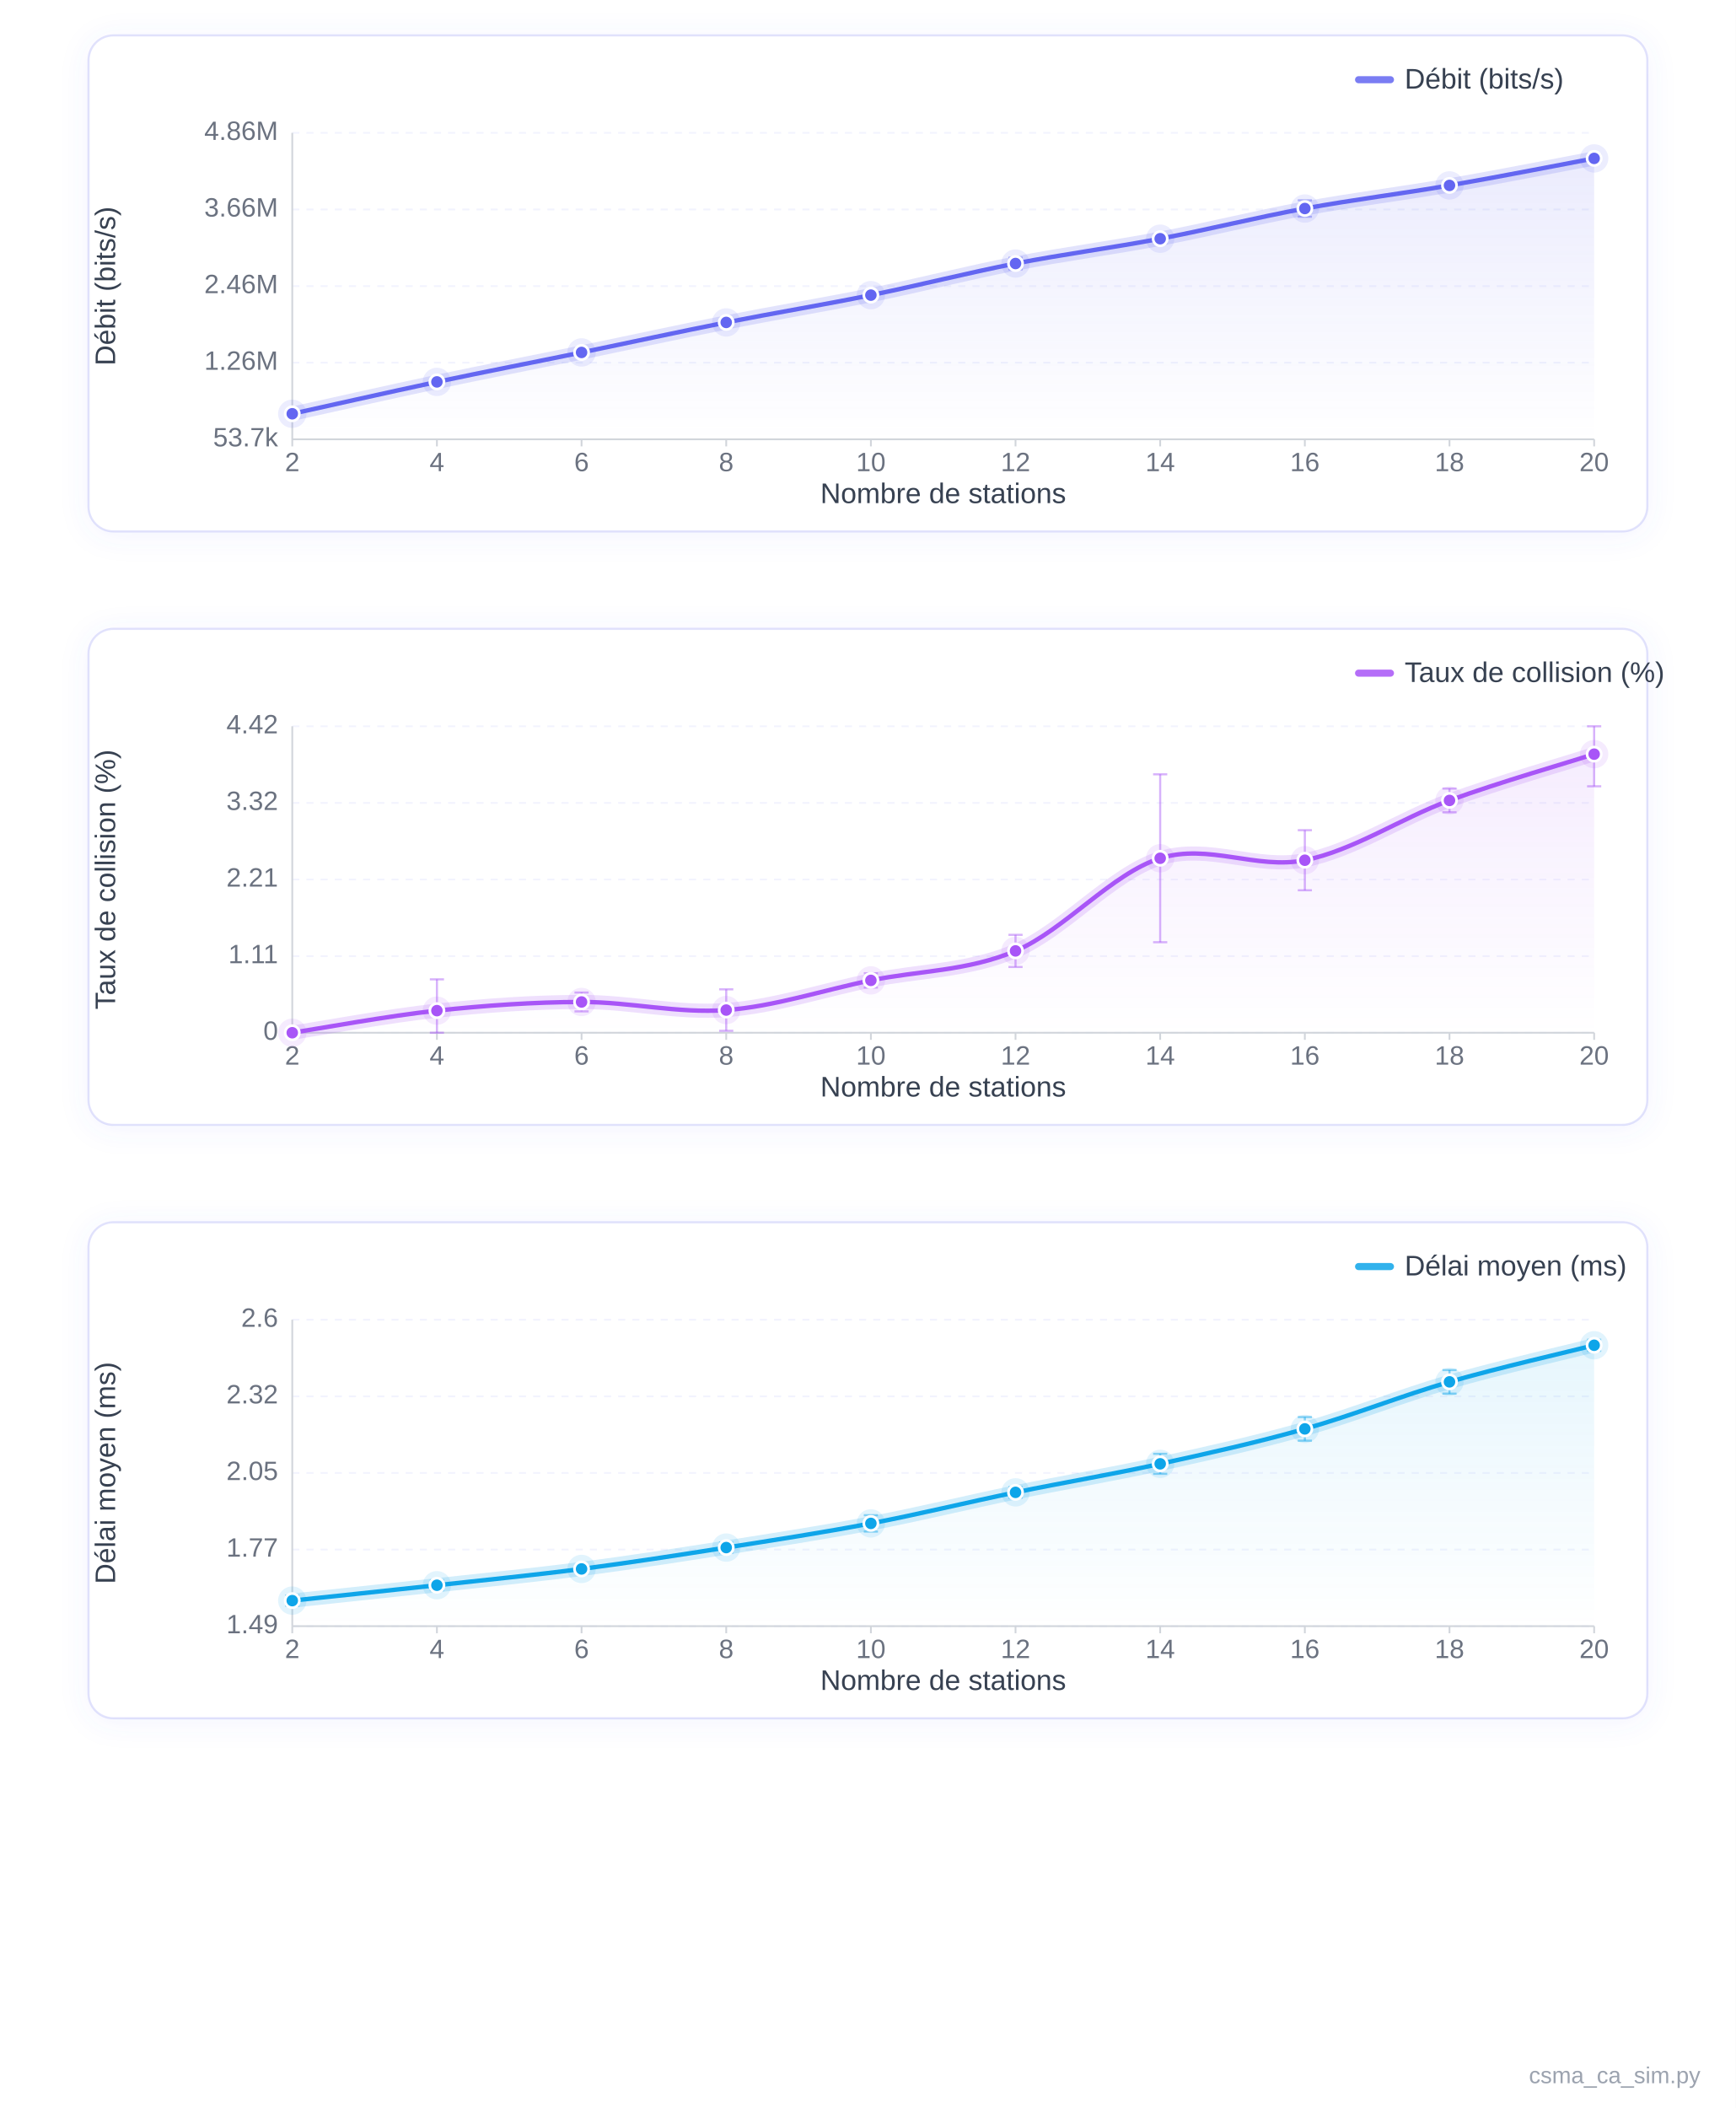
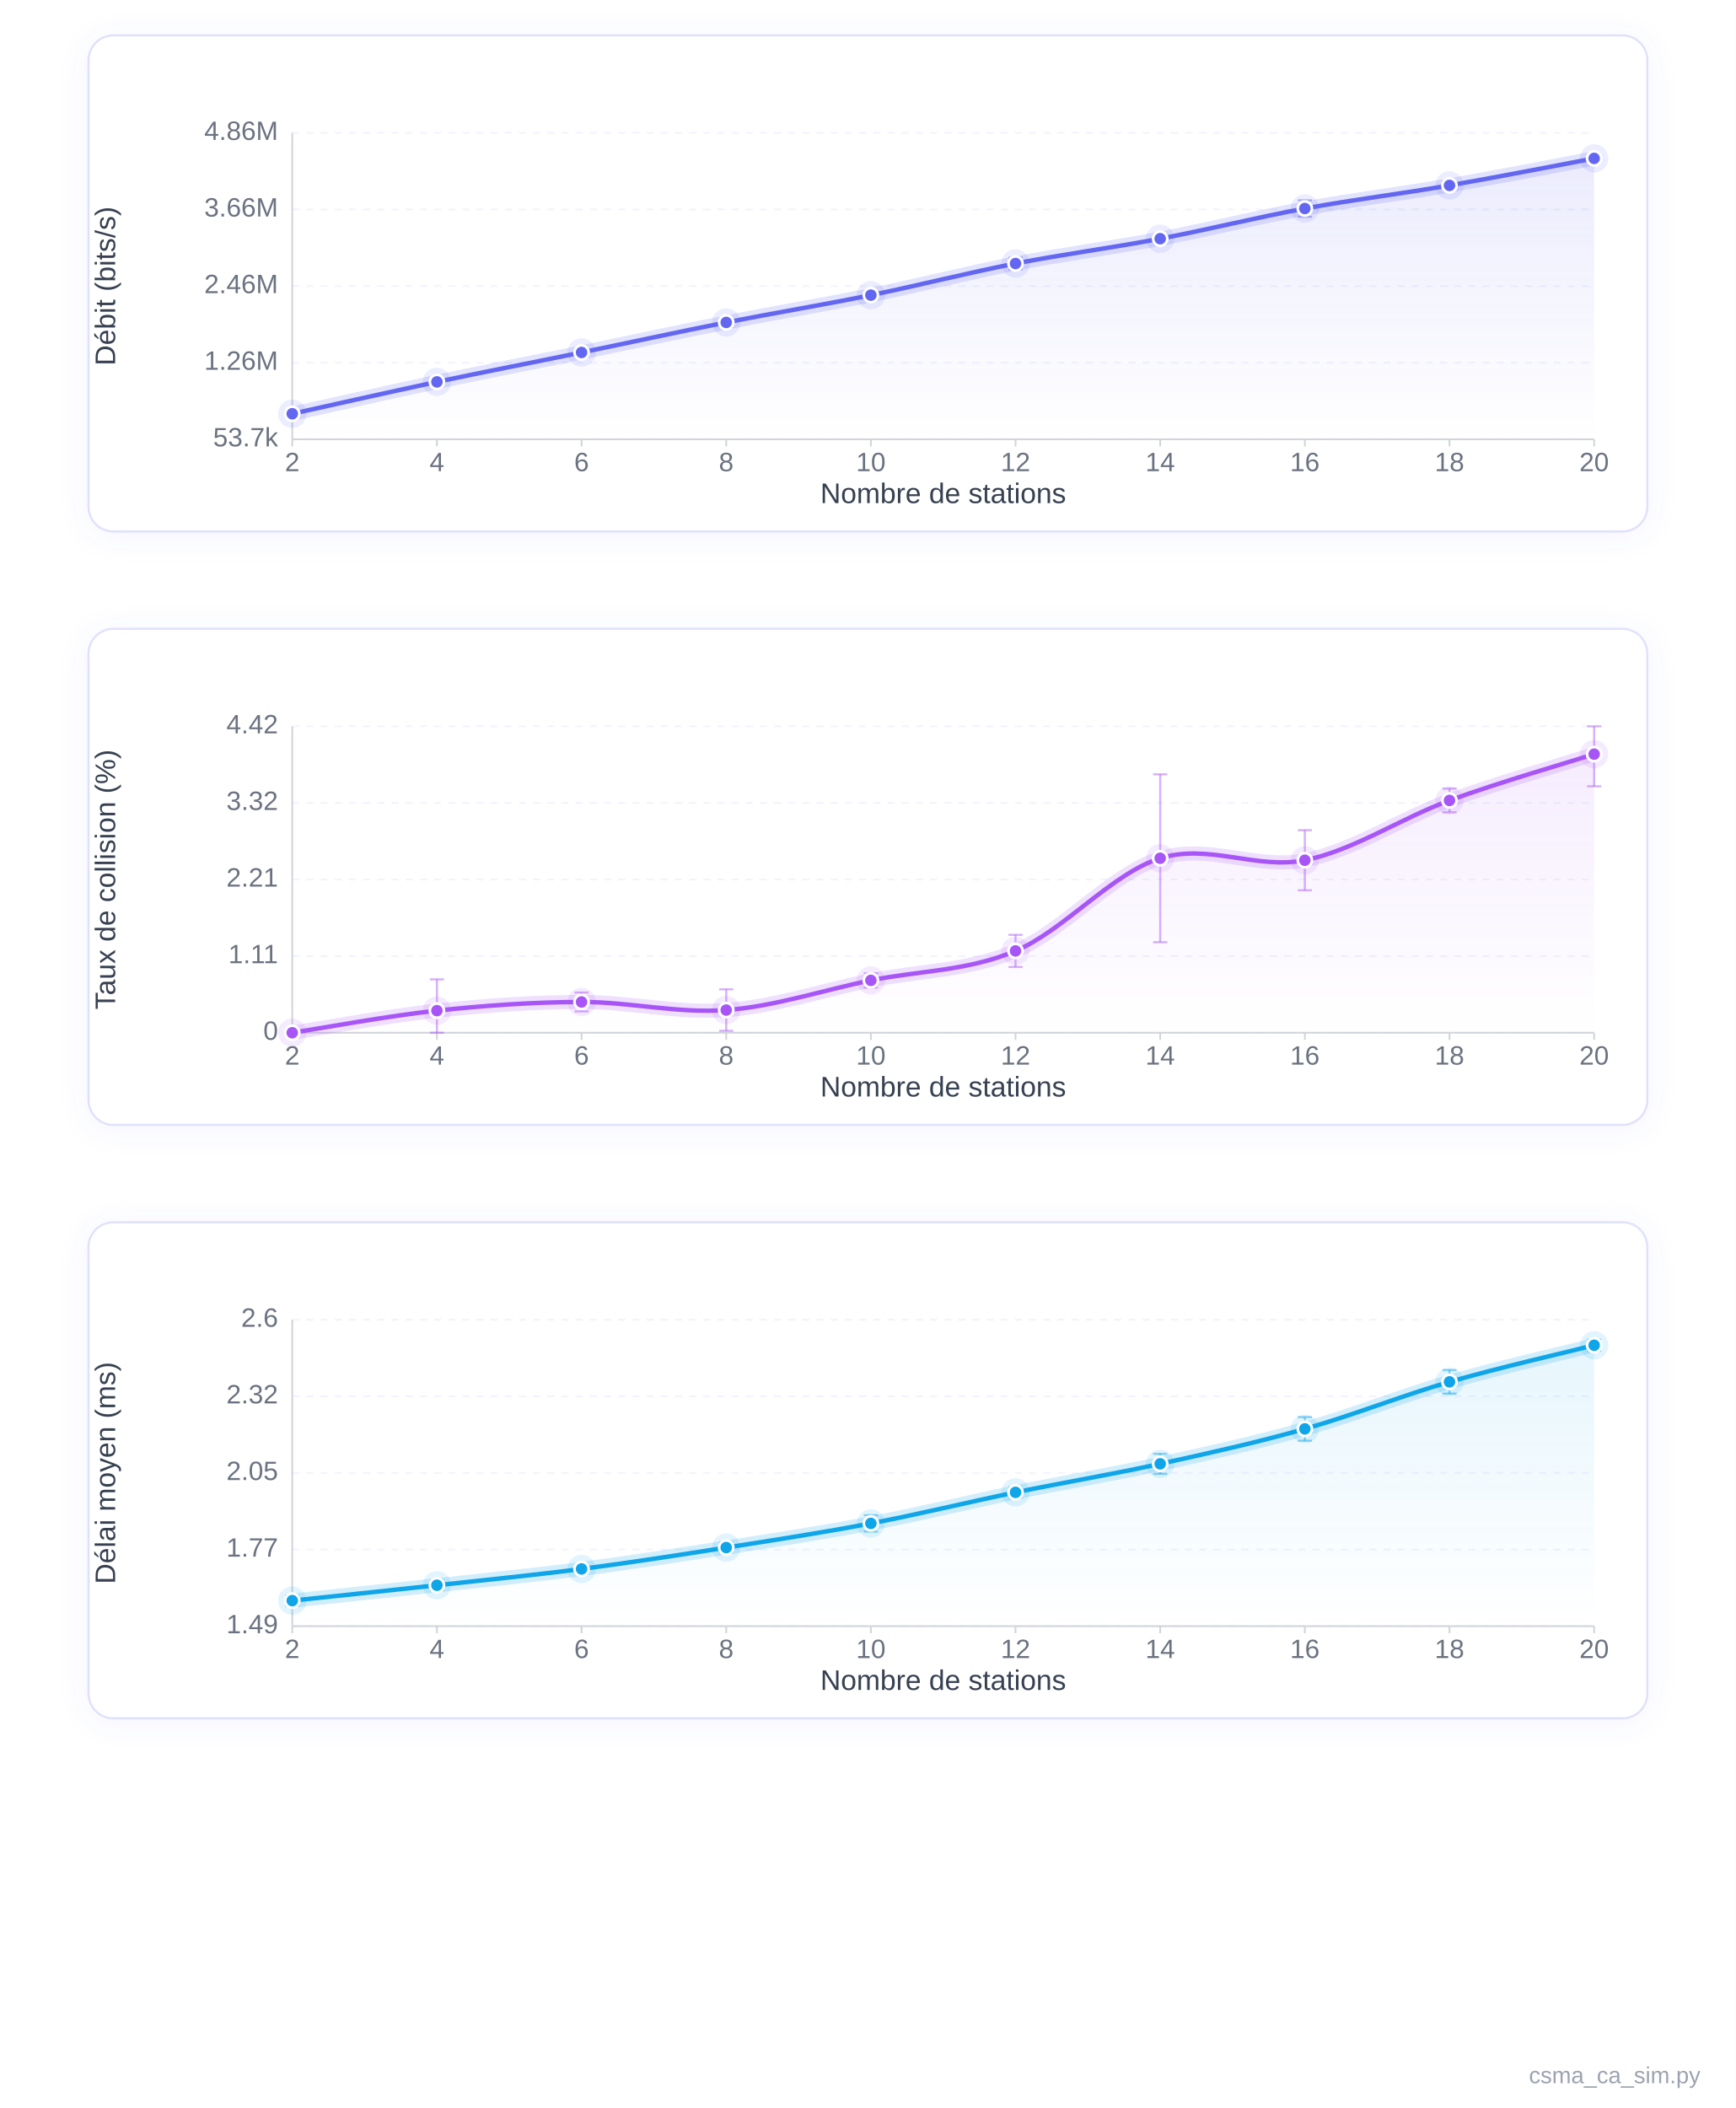
<svg xmlns="http://www.w3.org/2000/svg" width="980" height="1190" viewBox="0 0 980 1190">
  <defs>
    <linearGradient id="areaGrad_p0_s0" x1="0" y1="75.00" x2="0" y2="248.00" gradientUnits="userSpaceOnUse">
      <stop offset="0%" stop-color="#6366f1" stop-opacity="0.14" />
      <stop offset="100%" stop-color="#6366f1" stop-opacity="0.0" />
    </linearGradient>
    <linearGradient id="areaGrad_p1_s0" x1="0" y1="410.00" x2="0" y2="583.00" gradientUnits="userSpaceOnUse">
      <stop offset="0%" stop-color="#a855f7" stop-opacity="0.12" />
      <stop offset="100%" stop-color="#a855f7" stop-opacity="0.0" />
    </linearGradient>
    <linearGradient id="areaGrad_p2_s0" x1="0" y1="745.00" x2="0" y2="918.00" gradientUnits="userSpaceOnUse">
      <stop offset="0%" stop-color="#0ea5e9" stop-opacity="0.11" />
      <stop offset="100%" stop-color="#0ea5e9" stop-opacity="0.0" />
    </linearGradient>
  </defs>
  <rect width="100%" height="100%" fill="#ffffff" />
  <rect x="50" y="20" width="880" height="280" rx="14" fill="#ffffff" stroke="rgba(99,102,241,0.18)" stroke-width="1.2" filter="drop-shadow(0 2px 8px rgba(99,102,241,0.08))" />
  <text x="65" y="161.50" text-anchor="middle" font-family="system-ui,'Segoe UI',Arial,sans-serif" font-size="16" fill="#374151" transform="rotate(-90,65.00,161.50)">Débit (bits/s)</text>
  <line x1="165" y1="248.00" x2="900" y2="248.00" stroke="rgba(99,102,241,0.08)" stroke-width="1" stroke-dasharray="4,4" />
  <line x1="165" y1="204.75" x2="900" y2="204.75" stroke="rgba(99,102,241,0.08)" stroke-width="1" stroke-dasharray="4,4" />
  <line x1="165" y1="161.50" x2="900" y2="161.50" stroke="rgba(99,102,241,0.08)" stroke-width="1" stroke-dasharray="4,4" />
  <line x1="165" y1="118.25" x2="900" y2="118.25" stroke="rgba(99,102,241,0.08)" stroke-width="1" stroke-dasharray="4,4" />
  <line x1="165" y1="75.00" x2="900" y2="75.00" stroke="rgba(99,102,241,0.08)" stroke-width="1" stroke-dasharray="4,4" />
  <line x1="165" y1="248" x2="900" y2="248" stroke="#d1d5db" stroke-width="1" />
  <line x1="165" y1="75" x2="165" y2="248" stroke="#d1d5db" stroke-width="1" />
  <text x="157" y="252.00" text-anchor="end" font-family="system-ui,'Segoe UI',Arial,sans-serif" font-size="15" fill="#6b7280">53.7k</text>
  <text x="157" y="208.75" text-anchor="end" font-family="system-ui,'Segoe UI',Arial,sans-serif" font-size="15" fill="#6b7280">1.26M</text>
  <text x="157" y="165.50" text-anchor="end" font-family="system-ui,'Segoe UI',Arial,sans-serif" font-size="15" fill="#6b7280">2.46M</text>
  <text x="157" y="122.25" text-anchor="end" font-family="system-ui,'Segoe UI',Arial,sans-serif" font-size="15" fill="#6b7280">3.66M</text>
  <text x="157" y="79.00" text-anchor="end" font-family="system-ui,'Segoe UI',Arial,sans-serif" font-size="15" fill="#6b7280">4.86M</text>
  <line x1="165.00" y1="248" x2="165.00" y2="252" stroke="#d1d5db" stroke-width="1" />
  <text x="165.00" y="266" text-anchor="middle" font-family="system-ui,'Segoe UI',Arial,sans-serif" font-size="15" fill="#6b7280">2</text>
  <line x1="246.67" y1="248" x2="246.67" y2="252" stroke="#d1d5db" stroke-width="1" />
  <text x="246.67" y="266" text-anchor="middle" font-family="system-ui,'Segoe UI',Arial,sans-serif" font-size="15" fill="#6b7280">4</text>
  <line x1="328.33" y1="248" x2="328.33" y2="252" stroke="#d1d5db" stroke-width="1" />
  <text x="328.33" y="266" text-anchor="middle" font-family="system-ui,'Segoe UI',Arial,sans-serif" font-size="15" fill="#6b7280">6</text>
  <line x1="410.00" y1="248" x2="410.00" y2="252" stroke="#d1d5db" stroke-width="1" />
  <text x="410.00" y="266" text-anchor="middle" font-family="system-ui,'Segoe UI',Arial,sans-serif" font-size="15" fill="#6b7280">8</text>
  <line x1="491.67" y1="248" x2="491.67" y2="252" stroke="#d1d5db" stroke-width="1" />
  <text x="491.67" y="266" text-anchor="middle" font-family="system-ui,'Segoe UI',Arial,sans-serif" font-size="15" fill="#6b7280">10</text>
  <line x1="573.33" y1="248" x2="573.33" y2="252" stroke="#d1d5db" stroke-width="1" />
  <text x="573.33" y="266" text-anchor="middle" font-family="system-ui,'Segoe UI',Arial,sans-serif" font-size="15" fill="#6b7280">12</text>
  <line x1="655.00" y1="248" x2="655.00" y2="252" stroke="#d1d5db" stroke-width="1" />
  <text x="655.00" y="266" text-anchor="middle" font-family="system-ui,'Segoe UI',Arial,sans-serif" font-size="15" fill="#6b7280">14</text>
  <line x1="736.67" y1="248" x2="736.67" y2="252" stroke="#d1d5db" stroke-width="1" />
  <text x="736.67" y="266" text-anchor="middle" font-family="system-ui,'Segoe UI',Arial,sans-serif" font-size="15" fill="#6b7280">16</text>
  <line x1="818.33" y1="248" x2="818.33" y2="252" stroke="#d1d5db" stroke-width="1" />
  <text x="818.33" y="266" text-anchor="middle" font-family="system-ui,'Segoe UI',Arial,sans-serif" font-size="15" fill="#6b7280">18</text>
  <line x1="900.00" y1="248" x2="900.00" y2="252" stroke="#d1d5db" stroke-width="1" />
  <text x="900.00" y="266" text-anchor="middle" font-family="system-ui,'Segoe UI',Arial,sans-serif" font-size="15" fill="#6b7280">20</text>
  <text x="532.50" y="284.00" text-anchor="middle" font-family="system-ui,'Segoe UI',Arial,sans-serif" font-size="16" fill="#374151">Nombre de stations</text>
  <path d="M165.00,233.58 C178.61,230.59 219.44,221.37 246.67,215.59 C273.89,209.82 301.11,204.56 328.33,198.96 C355.56,193.36 382.78,187.40 410.00,182.01 C437.22,176.62 464.44,172.15 491.67,166.61 C518.89,161.07 546.11,154.07 573.33,148.76 C600.56,143.45 627.78,139.92 655.00,134.75 C682.22,129.57 709.44,122.72 736.67,117.71 C763.89,112.70 791.11,109.39 818.33,104.67 C845.56,99.96 886.39,91.96 900.00,89.42 L900.00,248.00 L165.00,248.00 Z" fill="url(#areaGrad_p0_s0)" stroke="none" />
  <path d="M165.00,233.58 C178.61,230.59 219.44,221.37 246.67,215.59 C273.89,209.82 301.11,204.56 328.33,198.96 C355.56,193.36 382.78,187.40 410.00,182.01 C437.22,176.62 464.44,172.15 491.67,166.61 C518.89,161.07 546.11,154.07 573.33,148.76 C600.56,143.45 627.78,139.92 655.00,134.75 C682.22,129.57 709.44,122.72 736.67,117.71 C763.89,112.70 791.11,109.39 818.33,104.67 C845.56,99.96 886.39,91.96 900.00,89.42" fill="none" stroke="#6366f1" stroke-width="8" stroke-opacity="0.18" stroke-linecap="round" stroke-linejoin="round" />
  <path d="M165.00,233.58 C178.61,230.59 219.44,221.37 246.67,215.59 C273.89,209.82 301.11,204.56 328.33,198.96 C355.56,193.36 382.78,187.40 410.00,182.01 C437.22,176.62 464.44,172.15 491.67,166.61 C518.89,161.07 546.11,154.07 573.33,148.76 C600.56,143.45 627.78,139.92 655.00,134.75 C682.22,129.57 709.44,122.72 736.67,117.71 C763.89,112.70 791.11,109.39 818.33,104.67 C845.56,99.96 886.39,91.96 900.00,89.42" fill="none" stroke="#6366f1" stroke-width="2.5" stroke-linecap="round" stroke-linejoin="round" />
  <line x1="165.00" y1="232.94" x2="165.00" y2="234.22" stroke="#6366f1" stroke-width="1.2" stroke-opacity="0.45" />
  <line x1="161.00" y1="232.94" x2="169.00" y2="232.94" stroke="#6366f1" stroke-width="1.2" stroke-opacity="0.45" />
  <line x1="161.00" y1="234.22" x2="169.00" y2="234.22" stroke="#6366f1" stroke-width="1.2" stroke-opacity="0.45" />
  <line x1="246.67" y1="214.59" x2="246.67" y2="216.60" stroke="#6366f1" stroke-width="1.2" stroke-opacity="0.45" />
  <line x1="242.67" y1="214.59" x2="250.67" y2="214.59" stroke="#6366f1" stroke-width="1.2" stroke-opacity="0.45" />
  <line x1="242.67" y1="216.60" x2="250.67" y2="216.60" stroke="#6366f1" stroke-width="1.2" stroke-opacity="0.45" />
  <line x1="328.33" y1="196.84" x2="328.33" y2="201.08" stroke="#6366f1" stroke-width="1.2" stroke-opacity="0.45" />
  <line x1="324.33" y1="196.84" x2="332.33" y2="196.84" stroke="#6366f1" stroke-width="1.2" stroke-opacity="0.45" />
  <line x1="324.33" y1="201.08" x2="332.33" y2="201.08" stroke="#6366f1" stroke-width="1.2" stroke-opacity="0.45" />
  <line x1="410.00" y1="179.71" x2="410.00" y2="184.30" stroke="#6366f1" stroke-width="1.2" stroke-opacity="0.45" />
  <line x1="406.00" y1="179.71" x2="414.00" y2="179.71" stroke="#6366f1" stroke-width="1.2" stroke-opacity="0.45" />
  <line x1="406.00" y1="184.30" x2="414.00" y2="184.30" stroke="#6366f1" stroke-width="1.2" stroke-opacity="0.45" />
  <line x1="491.67" y1="164.89" x2="491.67" y2="168.33" stroke="#6366f1" stroke-width="1.2" stroke-opacity="0.45" />
  <line x1="487.67" y1="164.89" x2="495.67" y2="164.89" stroke="#6366f1" stroke-width="1.2" stroke-opacity="0.45" />
  <line x1="487.67" y1="168.33" x2="495.67" y2="168.33" stroke="#6366f1" stroke-width="1.2" stroke-opacity="0.45" />
  <line x1="573.33" y1="145.46" x2="573.33" y2="152.07" stroke="#6366f1" stroke-width="1.2" stroke-opacity="0.45" />
  <line x1="569.33" y1="145.46" x2="577.33" y2="145.46" stroke="#6366f1" stroke-width="1.2" stroke-opacity="0.45" />
  <line x1="569.33" y1="152.07" x2="577.33" y2="152.07" stroke="#6366f1" stroke-width="1.2" stroke-opacity="0.45" />
  <line x1="655.00" y1="132.35" x2="655.00" y2="137.15" stroke="#6366f1" stroke-width="1.2" stroke-opacity="0.45" />
  <line x1="651.00" y1="132.35" x2="659.00" y2="132.35" stroke="#6366f1" stroke-width="1.2" stroke-opacity="0.45" />
  <line x1="651.00" y1="137.15" x2="659.00" y2="137.15" stroke="#6366f1" stroke-width="1.2" stroke-opacity="0.45" />
  <line x1="736.67" y1="113.09" x2="736.67" y2="122.33" stroke="#6366f1" stroke-width="1.2" stroke-opacity="0.45" />
  <line x1="732.67" y1="113.09" x2="740.67" y2="113.09" stroke="#6366f1" stroke-width="1.2" stroke-opacity="0.45" />
  <line x1="732.67" y1="122.33" x2="740.67" y2="122.33" stroke="#6366f1" stroke-width="1.2" stroke-opacity="0.45" />
  <line x1="818.33" y1="104.44" x2="818.33" y2="104.90" stroke="#6366f1" stroke-width="1.2" stroke-opacity="0.45" />
  <line x1="814.33" y1="104.44" x2="822.33" y2="104.44" stroke="#6366f1" stroke-width="1.2" stroke-opacity="0.45" />
  <line x1="814.33" y1="104.90" x2="822.33" y2="104.90" stroke="#6366f1" stroke-width="1.2" stroke-opacity="0.45" />
  <line x1="900.00" y1="87.36" x2="900.00" y2="91.47" stroke="#6366f1" stroke-width="1.2" stroke-opacity="0.45" />
  <line x1="896.00" y1="87.36" x2="904.00" y2="87.36" stroke="#6366f1" stroke-width="1.2" stroke-opacity="0.45" />
  <line x1="896.00" y1="91.47" x2="904.00" y2="91.47" stroke="#6366f1" stroke-width="1.2" stroke-opacity="0.45" />
  <circle cx="165.00" cy="233.58" r="8" fill="#6366f1" fill-opacity="0.12" stroke="none" />
  <circle cx="165.00" cy="233.58" r="4" fill="#6366f1" stroke="#ffffff" stroke-width="1.5" />
  <circle cx="246.67" cy="215.59" r="8" fill="#6366f1" fill-opacity="0.12" stroke="none" />
  <circle cx="246.67" cy="215.59" r="4" fill="#6366f1" stroke="#ffffff" stroke-width="1.5" />
  <circle cx="328.33" cy="198.96" r="8" fill="#6366f1" fill-opacity="0.12" stroke="none" />
  <circle cx="328.33" cy="198.96" r="4" fill="#6366f1" stroke="#ffffff" stroke-width="1.5" />
  <circle cx="410.00" cy="182.01" r="8" fill="#6366f1" fill-opacity="0.12" stroke="none" />
  <circle cx="410.00" cy="182.01" r="4" fill="#6366f1" stroke="#ffffff" stroke-width="1.5" />
  <circle cx="491.67" cy="166.61" r="8" fill="#6366f1" fill-opacity="0.12" stroke="none" />
  <circle cx="491.67" cy="166.61" r="4" fill="#6366f1" stroke="#ffffff" stroke-width="1.5" />
  <circle cx="573.33" cy="148.76" r="8" fill="#6366f1" fill-opacity="0.12" stroke="none" />
  <circle cx="573.33" cy="148.76" r="4" fill="#6366f1" stroke="#ffffff" stroke-width="1.5" />
  <circle cx="655.00" cy="134.75" r="8" fill="#6366f1" fill-opacity="0.12" stroke="none" />
  <circle cx="655.00" cy="134.75" r="4" fill="#6366f1" stroke="#ffffff" stroke-width="1.5" />
  <circle cx="736.67" cy="117.71" r="8" fill="#6366f1" fill-opacity="0.12" stroke="none" />
  <circle cx="736.67" cy="117.71" r="4" fill="#6366f1" stroke="#ffffff" stroke-width="1.5" />
  <circle cx="818.33" cy="104.67" r="8" fill="#6366f1" fill-opacity="0.12" stroke="none" />
  <circle cx="818.33" cy="104.67" r="4" fill="#6366f1" stroke="#ffffff" stroke-width="1.5" />
  <circle cx="900.00" cy="89.42" r="8" fill="#6366f1" fill-opacity="0.12" stroke="none" />
  <circle cx="900.00" cy="89.42" r="4" fill="#6366f1" stroke="#ffffff" stroke-width="1.5" />
-   <rect x="765" y="43" width="22" height="4" rx="2" fill="#6366f1" fill-opacity="0.85" />
-   <text x="793" y="50" font-family="system-ui,'Segoe UI',Arial,sans-serif" font-size="16" fill="#374151">Débit (bits/s)</text>
  <rect x="50" y="355" width="880" height="280" rx="14" fill="#ffffff" stroke="rgba(99,102,241,0.18)" stroke-width="1.2" filter="drop-shadow(0 2px 8px rgba(99,102,241,0.08))" />
  <text x="65" y="496.50" text-anchor="middle" font-family="system-ui,'Segoe UI',Arial,sans-serif" font-size="16" fill="#374151" transform="rotate(-90,65.00,496.50)">Taux de collision (%)</text>
  <line x1="165" y1="583.00" x2="900" y2="583.00" stroke="rgba(99,102,241,0.08)" stroke-width="1" stroke-dasharray="4,4" />
  <line x1="165" y1="539.75" x2="900" y2="539.75" stroke="rgba(99,102,241,0.08)" stroke-width="1" stroke-dasharray="4,4" />
  <line x1="165" y1="496.50" x2="900" y2="496.50" stroke="rgba(99,102,241,0.08)" stroke-width="1" stroke-dasharray="4,4" />
  <line x1="165" y1="453.25" x2="900" y2="453.25" stroke="rgba(99,102,241,0.08)" stroke-width="1" stroke-dasharray="4,4" />
  <line x1="165" y1="410.00" x2="900" y2="410.00" stroke="rgba(99,102,241,0.08)" stroke-width="1" stroke-dasharray="4,4" />
  <line x1="165" y1="583" x2="900" y2="583" stroke="#d1d5db" stroke-width="1" />
  <line x1="165" y1="410" x2="165" y2="583" stroke="#d1d5db" stroke-width="1" />
  <text x="157" y="587.00" text-anchor="end" font-family="system-ui,'Segoe UI',Arial,sans-serif" font-size="15" fill="#6b7280">0</text>
  <text x="157" y="543.75" text-anchor="end" font-family="system-ui,'Segoe UI',Arial,sans-serif" font-size="15" fill="#6b7280">1.11</text>
  <text x="157" y="500.50" text-anchor="end" font-family="system-ui,'Segoe UI',Arial,sans-serif" font-size="15" fill="#6b7280">2.21</text>
  <text x="157" y="457.25" text-anchor="end" font-family="system-ui,'Segoe UI',Arial,sans-serif" font-size="15" fill="#6b7280">3.32</text>
  <text x="157" y="414.00" text-anchor="end" font-family="system-ui,'Segoe UI',Arial,sans-serif" font-size="15" fill="#6b7280">4.42</text>
  <line x1="165.00" y1="583" x2="165.00" y2="587" stroke="#d1d5db" stroke-width="1" />
  <text x="165.00" y="601" text-anchor="middle" font-family="system-ui,'Segoe UI',Arial,sans-serif" font-size="15" fill="#6b7280">2</text>
  <line x1="246.67" y1="583" x2="246.67" y2="587" stroke="#d1d5db" stroke-width="1" />
  <text x="246.67" y="601" text-anchor="middle" font-family="system-ui,'Segoe UI',Arial,sans-serif" font-size="15" fill="#6b7280">4</text>
  <line x1="328.33" y1="583" x2="328.33" y2="587" stroke="#d1d5db" stroke-width="1" />
  <text x="328.33" y="601" text-anchor="middle" font-family="system-ui,'Segoe UI',Arial,sans-serif" font-size="15" fill="#6b7280">6</text>
  <line x1="410.00" y1="583" x2="410.00" y2="587" stroke="#d1d5db" stroke-width="1" />
  <text x="410.00" y="601" text-anchor="middle" font-family="system-ui,'Segoe UI',Arial,sans-serif" font-size="15" fill="#6b7280">8</text>
  <line x1="491.67" y1="583" x2="491.67" y2="587" stroke="#d1d5db" stroke-width="1" />
  <text x="491.67" y="601" text-anchor="middle" font-family="system-ui,'Segoe UI',Arial,sans-serif" font-size="15" fill="#6b7280">10</text>
  <line x1="573.33" y1="583" x2="573.33" y2="587" stroke="#d1d5db" stroke-width="1" />
  <text x="573.33" y="601" text-anchor="middle" font-family="system-ui,'Segoe UI',Arial,sans-serif" font-size="15" fill="#6b7280">12</text>
  <line x1="655.00" y1="583" x2="655.00" y2="587" stroke="#d1d5db" stroke-width="1" />
  <text x="655.00" y="601" text-anchor="middle" font-family="system-ui,'Segoe UI',Arial,sans-serif" font-size="15" fill="#6b7280">14</text>
  <line x1="736.67" y1="583" x2="736.67" y2="587" stroke="#d1d5db" stroke-width="1" />
  <text x="736.67" y="601" text-anchor="middle" font-family="system-ui,'Segoe UI',Arial,sans-serif" font-size="15" fill="#6b7280">16</text>
  <line x1="818.33" y1="583" x2="818.33" y2="587" stroke="#d1d5db" stroke-width="1" />
  <text x="818.33" y="601" text-anchor="middle" font-family="system-ui,'Segoe UI',Arial,sans-serif" font-size="15" fill="#6b7280">18</text>
  <line x1="900.00" y1="583" x2="900.00" y2="587" stroke="#d1d5db" stroke-width="1" />
  <text x="900.00" y="601" text-anchor="middle" font-family="system-ui,'Segoe UI',Arial,sans-serif" font-size="15" fill="#6b7280">20</text>
  <text x="532.50" y="619.00" text-anchor="middle" font-family="system-ui,'Segoe UI',Arial,sans-serif" font-size="16" fill="#374151">Nombre de stations</text>
  <path d="M165.00,583.00 C178.61,580.92 219.44,573.41 246.67,570.52 C273.89,567.62 301.11,565.68 328.33,565.63 C355.56,565.58 382.78,572.23 410.00,570.20 C437.22,568.17 464.44,559.01 491.67,553.44 C518.89,547.88 546.11,548.29 573.33,536.80 C600.56,525.31 627.78,493.04 655.00,484.50 C682.22,475.97 709.44,491.05 736.67,485.61 C763.89,480.17 791.11,461.84 818.33,451.86 C845.56,441.88 886.39,430.08 900.00,425.73 L900.00,583.00 L165.00,583.00 Z" fill="url(#areaGrad_p1_s0)" stroke="none" />
  <path d="M165.00,583.00 C178.61,580.92 219.44,573.41 246.67,570.52 C273.89,567.62 301.11,565.68 328.33,565.63 C355.56,565.58 382.78,572.23 410.00,570.20 C437.22,568.17 464.44,559.01 491.67,553.44 C518.89,547.88 546.11,548.29 573.33,536.80 C600.56,525.31 627.78,493.04 655.00,484.50 C682.22,475.97 709.44,491.05 736.67,485.61 C763.89,480.17 791.11,461.84 818.33,451.86 C845.56,441.88 886.39,430.08 900.00,425.73" fill="none" stroke="#a855f7" stroke-width="8" stroke-opacity="0.18" stroke-linecap="round" stroke-linejoin="round" />
  <path d="M165.00,583.00 C178.61,580.92 219.44,573.41 246.67,570.52 C273.89,567.62 301.11,565.68 328.33,565.63 C355.56,565.58 382.78,572.23 410.00,570.20 C437.22,568.17 464.44,559.01 491.67,553.44 C518.89,547.88 546.11,548.29 573.33,536.80 C600.56,525.31 627.78,493.04 655.00,484.50 C682.22,475.97 709.44,491.05 736.67,485.61 C763.89,480.17 791.11,461.84 818.33,451.86 C845.56,441.88 886.39,430.08 900.00,425.73" fill="none" stroke="#a855f7" stroke-width="2.5" stroke-linecap="round" stroke-linejoin="round" />
  <line x1="246.67" y1="552.86" x2="246.67" y2="583.00" stroke="#a855f7" stroke-width="1.2" stroke-opacity="0.45" />
  <line x1="242.67" y1="552.86" x2="250.67" y2="552.86" stroke="#a855f7" stroke-width="1.2" stroke-opacity="0.45" />
  <line x1="242.67" y1="583.00" x2="250.67" y2="583.00" stroke="#a855f7" stroke-width="1.2" stroke-opacity="0.45" />
  <line x1="328.33" y1="560.31" x2="328.33" y2="570.94" stroke="#a855f7" stroke-width="1.2" stroke-opacity="0.45" />
  <line x1="324.33" y1="560.31" x2="332.33" y2="560.31" stroke="#a855f7" stroke-width="1.2" stroke-opacity="0.45" />
  <line x1="324.33" y1="570.94" x2="332.33" y2="570.94" stroke="#a855f7" stroke-width="1.2" stroke-opacity="0.45" />
  <line x1="410.00" y1="558.49" x2="410.00" y2="581.90" stroke="#a855f7" stroke-width="1.2" stroke-opacity="0.45" />
  <line x1="406.00" y1="558.49" x2="414.00" y2="558.49" stroke="#a855f7" stroke-width="1.2" stroke-opacity="0.45" />
  <line x1="406.00" y1="581.90" x2="414.00" y2="581.90" stroke="#a855f7" stroke-width="1.2" stroke-opacity="0.45" />
  <line x1="491.67" y1="549.41" x2="491.67" y2="557.48" stroke="#a855f7" stroke-width="1.2" stroke-opacity="0.45" />
  <line x1="487.67" y1="549.41" x2="495.67" y2="549.41" stroke="#a855f7" stroke-width="1.2" stroke-opacity="0.45" />
  <line x1="487.67" y1="557.48" x2="495.67" y2="557.48" stroke="#a855f7" stroke-width="1.2" stroke-opacity="0.45" />
  <line x1="573.33" y1="527.73" x2="573.33" y2="545.88" stroke="#a855f7" stroke-width="1.2" stroke-opacity="0.45" />
  <line x1="569.33" y1="527.73" x2="577.33" y2="527.73" stroke="#a855f7" stroke-width="1.2" stroke-opacity="0.45" />
  <line x1="569.33" y1="545.88" x2="577.33" y2="545.88" stroke="#a855f7" stroke-width="1.2" stroke-opacity="0.45" />
  <line x1="655.00" y1="437.11" x2="655.00" y2="531.90" stroke="#a855f7" stroke-width="1.2" stroke-opacity="0.45" />
  <line x1="651.00" y1="437.11" x2="659.00" y2="437.11" stroke="#a855f7" stroke-width="1.2" stroke-opacity="0.45" />
  <line x1="651.00" y1="531.90" x2="659.00" y2="531.90" stroke="#a855f7" stroke-width="1.2" stroke-opacity="0.45" />
  <line x1="736.67" y1="468.65" x2="736.67" y2="502.57" stroke="#a855f7" stroke-width="1.2" stroke-opacity="0.45" />
  <line x1="732.67" y1="468.65" x2="740.67" y2="468.65" stroke="#a855f7" stroke-width="1.2" stroke-opacity="0.45" />
  <line x1="732.67" y1="502.57" x2="740.67" y2="502.57" stroke="#a855f7" stroke-width="1.2" stroke-opacity="0.45" />
  <line x1="818.33" y1="445.18" x2="818.33" y2="458.55" stroke="#a855f7" stroke-width="1.2" stroke-opacity="0.45" />
  <line x1="814.33" y1="445.18" x2="822.33" y2="445.18" stroke="#a855f7" stroke-width="1.2" stroke-opacity="0.45" />
  <line x1="814.33" y1="458.55" x2="822.33" y2="458.55" stroke="#a855f7" stroke-width="1.2" stroke-opacity="0.45" />
  <line x1="900.00" y1="410.00" x2="900.00" y2="443.88" stroke="#a855f7" stroke-width="1.2" stroke-opacity="0.45" />
  <line x1="896.00" y1="410.00" x2="904.00" y2="410.00" stroke="#a855f7" stroke-width="1.2" stroke-opacity="0.45" />
  <line x1="896.00" y1="443.88" x2="904.00" y2="443.88" stroke="#a855f7" stroke-width="1.2" stroke-opacity="0.45" />
  <circle cx="165.00" cy="583.00" r="8" fill="#a855f7" fill-opacity="0.12" stroke="none" />
  <circle cx="165.00" cy="583.00" r="4" fill="#a855f7" stroke="#ffffff" stroke-width="1.5" />
  <circle cx="246.67" cy="570.52" r="8" fill="#a855f7" fill-opacity="0.12" stroke="none" />
  <circle cx="246.67" cy="570.52" r="4" fill="#a855f7" stroke="#ffffff" stroke-width="1.5" />
  <circle cx="328.33" cy="565.63" r="8" fill="#a855f7" fill-opacity="0.12" stroke="none" />
  <circle cx="328.33" cy="565.63" r="4" fill="#a855f7" stroke="#ffffff" stroke-width="1.5" />
  <circle cx="410.00" cy="570.20" r="8" fill="#a855f7" fill-opacity="0.12" stroke="none" />
  <circle cx="410.00" cy="570.20" r="4" fill="#a855f7" stroke="#ffffff" stroke-width="1.5" />
  <circle cx="491.67" cy="553.44" r="8" fill="#a855f7" fill-opacity="0.12" stroke="none" />
  <circle cx="491.67" cy="553.44" r="4" fill="#a855f7" stroke="#ffffff" stroke-width="1.5" />
  <circle cx="573.33" cy="536.80" r="8" fill="#a855f7" fill-opacity="0.12" stroke="none" />
  <circle cx="573.33" cy="536.80" r="4" fill="#a855f7" stroke="#ffffff" stroke-width="1.5" />
  <circle cx="655.00" cy="484.50" r="8" fill="#a855f7" fill-opacity="0.12" stroke="none" />
  <circle cx="655.00" cy="484.50" r="4" fill="#a855f7" stroke="#ffffff" stroke-width="1.5" />
  <circle cx="736.67" cy="485.61" r="8" fill="#a855f7" fill-opacity="0.12" stroke="none" />
  <circle cx="736.67" cy="485.61" r="4" fill="#a855f7" stroke="#ffffff" stroke-width="1.5" />
  <circle cx="818.33" cy="451.86" r="8" fill="#a855f7" fill-opacity="0.12" stroke="none" />
  <circle cx="818.33" cy="451.86" r="4" fill="#a855f7" stroke="#ffffff" stroke-width="1.5" />
  <circle cx="900.00" cy="425.73" r="8" fill="#a855f7" fill-opacity="0.12" stroke="none" />
  <circle cx="900.00" cy="425.73" r="4" fill="#a855f7" stroke="#ffffff" stroke-width="1.5" />
-   <rect x="765" y="378" width="22" height="4" rx="2" fill="#a855f7" fill-opacity="0.85" />
-   <text x="793" y="385" font-family="system-ui,'Segoe UI',Arial,sans-serif" font-size="16" fill="#374151">Taux de collision (%)</text>
  <rect x="50" y="690" width="880" height="280" rx="14" fill="#ffffff" stroke="rgba(99,102,241,0.18)" stroke-width="1.2" filter="drop-shadow(0 2px 8px rgba(99,102,241,0.08))" />
  <text x="65" y="831.50" text-anchor="middle" font-family="system-ui,'Segoe UI',Arial,sans-serif" font-size="16" fill="#374151" transform="rotate(-90,65.00,831.50)">Délai moyen (ms)</text>
  <line x1="165" y1="918.00" x2="900" y2="918.00" stroke="rgba(99,102,241,0.08)" stroke-width="1" stroke-dasharray="4,4" />
  <line x1="165" y1="874.75" x2="900" y2="874.75" stroke="rgba(99,102,241,0.08)" stroke-width="1" stroke-dasharray="4,4" />
  <line x1="165" y1="831.50" x2="900" y2="831.50" stroke="rgba(99,102,241,0.08)" stroke-width="1" stroke-dasharray="4,4" />
  <line x1="165" y1="788.25" x2="900" y2="788.25" stroke="rgba(99,102,241,0.08)" stroke-width="1" stroke-dasharray="4,4" />
  <line x1="165" y1="745.00" x2="900" y2="745.00" stroke="rgba(99,102,241,0.08)" stroke-width="1" stroke-dasharray="4,4" />
  <line x1="165" y1="918" x2="900" y2="918" stroke="#d1d5db" stroke-width="1" />
  <line x1="165" y1="745" x2="165" y2="918" stroke="#d1d5db" stroke-width="1" />
  <text x="157" y="922.00" text-anchor="end" font-family="system-ui,'Segoe UI',Arial,sans-serif" font-size="15" fill="#6b7280">1.49</text>
  <text x="157" y="878.75" text-anchor="end" font-family="system-ui,'Segoe UI',Arial,sans-serif" font-size="15" fill="#6b7280">1.77</text>
  <text x="157" y="835.50" text-anchor="end" font-family="system-ui,'Segoe UI',Arial,sans-serif" font-size="15" fill="#6b7280">2.05</text>
  <text x="157" y="792.25" text-anchor="end" font-family="system-ui,'Segoe UI',Arial,sans-serif" font-size="15" fill="#6b7280">2.32</text>
  <text x="157" y="749.00" text-anchor="end" font-family="system-ui,'Segoe UI',Arial,sans-serif" font-size="15" fill="#6b7280">2.6</text>
  <line x1="165.00" y1="918" x2="165.00" y2="922" stroke="#d1d5db" stroke-width="1" />
  <text x="165.00" y="936" text-anchor="middle" font-family="system-ui,'Segoe UI',Arial,sans-serif" font-size="15" fill="#6b7280">2</text>
  <line x1="246.67" y1="918" x2="246.67" y2="922" stroke="#d1d5db" stroke-width="1" />
  <text x="246.67" y="936" text-anchor="middle" font-family="system-ui,'Segoe UI',Arial,sans-serif" font-size="15" fill="#6b7280">4</text>
  <line x1="328.33" y1="918" x2="328.33" y2="922" stroke="#d1d5db" stroke-width="1" />
  <text x="328.33" y="936" text-anchor="middle" font-family="system-ui,'Segoe UI',Arial,sans-serif" font-size="15" fill="#6b7280">6</text>
  <line x1="410.00" y1="918" x2="410.00" y2="922" stroke="#d1d5db" stroke-width="1" />
  <text x="410.00" y="936" text-anchor="middle" font-family="system-ui,'Segoe UI',Arial,sans-serif" font-size="15" fill="#6b7280">8</text>
  <line x1="491.67" y1="918" x2="491.67" y2="922" stroke="#d1d5db" stroke-width="1" />
  <text x="491.67" y="936" text-anchor="middle" font-family="system-ui,'Segoe UI',Arial,sans-serif" font-size="15" fill="#6b7280">10</text>
  <line x1="573.33" y1="918" x2="573.33" y2="922" stroke="#d1d5db" stroke-width="1" />
  <text x="573.33" y="936" text-anchor="middle" font-family="system-ui,'Segoe UI',Arial,sans-serif" font-size="15" fill="#6b7280">12</text>
  <line x1="655.00" y1="918" x2="655.00" y2="922" stroke="#d1d5db" stroke-width="1" />
  <text x="655.00" y="936" text-anchor="middle" font-family="system-ui,'Segoe UI',Arial,sans-serif" font-size="15" fill="#6b7280">14</text>
  <line x1="736.67" y1="918" x2="736.67" y2="922" stroke="#d1d5db" stroke-width="1" />
  <text x="736.67" y="936" text-anchor="middle" font-family="system-ui,'Segoe UI',Arial,sans-serif" font-size="15" fill="#6b7280">16</text>
  <line x1="818.33" y1="918" x2="818.33" y2="922" stroke="#d1d5db" stroke-width="1" />
  <text x="818.33" y="936" text-anchor="middle" font-family="system-ui,'Segoe UI',Arial,sans-serif" font-size="15" fill="#6b7280">18</text>
  <line x1="900.00" y1="918" x2="900.00" y2="922" stroke="#d1d5db" stroke-width="1" />
  <text x="900.00" y="936" text-anchor="middle" font-family="system-ui,'Segoe UI',Arial,sans-serif" font-size="15" fill="#6b7280">20</text>
  <text x="532.50" y="954.00" text-anchor="middle" font-family="system-ui,'Segoe UI',Arial,sans-serif" font-size="16" fill="#374151">Nombre de stations</text>
  <path d="M165.00,903.58 C178.61,902.13 219.44,897.87 246.67,894.89 C273.89,891.90 301.11,889.23 328.33,885.69 C355.56,882.15 382.78,877.92 410.00,873.63 C437.22,869.35 464.44,865.17 491.67,859.98 C518.89,854.78 546.11,848.07 573.33,842.46 C600.56,836.86 627.78,832.32 655.00,826.35 C682.22,820.38 709.44,814.34 736.67,806.63 C763.89,798.92 791.11,787.95 818.33,780.08 C845.56,772.21 886.39,762.86 900.00,759.42 L900.00,918.00 L165.00,918.00 Z" fill="url(#areaGrad_p2_s0)" stroke="none" />
  <path d="M165.00,903.58 C178.61,902.13 219.44,897.87 246.67,894.89 C273.89,891.90 301.11,889.23 328.33,885.69 C355.56,882.15 382.78,877.92 410.00,873.63 C437.22,869.35 464.44,865.17 491.67,859.98 C518.89,854.78 546.11,848.07 573.33,842.46 C600.56,836.86 627.78,832.32 655.00,826.35 C682.22,820.38 709.44,814.34 736.67,806.63 C763.89,798.92 791.11,787.95 818.33,780.08 C845.56,772.21 886.39,762.86 900.00,759.42" fill="none" stroke="#0ea5e9" stroke-width="8" stroke-opacity="0.18" stroke-linecap="round" stroke-linejoin="round" />
  <path d="M165.00,903.58 C178.61,902.13 219.44,897.87 246.67,894.89 C273.89,891.90 301.11,889.23 328.33,885.69 C355.56,882.15 382.78,877.92 410.00,873.63 C437.22,869.35 464.44,865.17 491.67,859.98 C518.89,854.78 546.11,848.07 573.33,842.46 C600.56,836.86 627.78,832.32 655.00,826.35 C682.22,820.38 709.44,814.34 736.67,806.63 C763.89,798.92 791.11,787.95 818.33,780.08 C845.56,772.21 886.39,762.86 900.00,759.42" fill="none" stroke="#0ea5e9" stroke-width="2.5" stroke-linecap="round" stroke-linejoin="round" />
  <line x1="165.00" y1="900.73" x2="165.00" y2="906.43" stroke="#0ea5e9" stroke-width="1.2" stroke-opacity="0.45" />
  <line x1="161.00" y1="900.73" x2="169.00" y2="900.73" stroke="#0ea5e9" stroke-width="1.2" stroke-opacity="0.45" />
  <line x1="161.00" y1="906.43" x2="169.00" y2="906.43" stroke="#0ea5e9" stroke-width="1.2" stroke-opacity="0.45" />
  <line x1="246.67" y1="892.10" x2="246.67" y2="897.68" stroke="#0ea5e9" stroke-width="1.2" stroke-opacity="0.45" />
  <line x1="242.67" y1="892.10" x2="250.67" y2="892.10" stroke="#0ea5e9" stroke-width="1.2" stroke-opacity="0.45" />
  <line x1="242.67" y1="897.68" x2="250.67" y2="897.68" stroke="#0ea5e9" stroke-width="1.2" stroke-opacity="0.45" />
  <line x1="328.33" y1="883.64" x2="328.33" y2="887.74" stroke="#0ea5e9" stroke-width="1.2" stroke-opacity="0.45" />
  <line x1="324.33" y1="883.64" x2="332.33" y2="883.64" stroke="#0ea5e9" stroke-width="1.2" stroke-opacity="0.45" />
  <line x1="324.33" y1="887.74" x2="332.33" y2="887.74" stroke="#0ea5e9" stroke-width="1.2" stroke-opacity="0.45" />
  <line x1="410.00" y1="870.74" x2="410.00" y2="876.53" stroke="#0ea5e9" stroke-width="1.2" stroke-opacity="0.45" />
  <line x1="406.00" y1="870.74" x2="414.00" y2="870.74" stroke="#0ea5e9" stroke-width="1.2" stroke-opacity="0.45" />
  <line x1="406.00" y1="876.53" x2="414.00" y2="876.53" stroke="#0ea5e9" stroke-width="1.2" stroke-opacity="0.45" />
  <line x1="491.67" y1="855.36" x2="491.67" y2="864.59" stroke="#0ea5e9" stroke-width="1.2" stroke-opacity="0.45" />
  <line x1="487.67" y1="855.36" x2="495.67" y2="855.36" stroke="#0ea5e9" stroke-width="1.2" stroke-opacity="0.45" />
  <line x1="487.67" y1="864.59" x2="495.67" y2="864.59" stroke="#0ea5e9" stroke-width="1.2" stroke-opacity="0.45" />
  <line x1="573.33" y1="839.46" x2="573.33" y2="845.46" stroke="#0ea5e9" stroke-width="1.2" stroke-opacity="0.45" />
  <line x1="569.33" y1="839.46" x2="577.33" y2="839.46" stroke="#0ea5e9" stroke-width="1.2" stroke-opacity="0.45" />
  <line x1="569.33" y1="845.46" x2="577.33" y2="845.46" stroke="#0ea5e9" stroke-width="1.2" stroke-opacity="0.45" />
  <line x1="655.00" y1="820.70" x2="655.00" y2="831.99" stroke="#0ea5e9" stroke-width="1.2" stroke-opacity="0.45" />
  <line x1="651.00" y1="820.70" x2="659.00" y2="820.70" stroke="#0ea5e9" stroke-width="1.2" stroke-opacity="0.45" />
  <line x1="651.00" y1="831.99" x2="659.00" y2="831.99" stroke="#0ea5e9" stroke-width="1.2" stroke-opacity="0.45" />
  <line x1="736.67" y1="799.96" x2="736.67" y2="813.29" stroke="#0ea5e9" stroke-width="1.2" stroke-opacity="0.45" />
  <line x1="732.67" y1="799.96" x2="740.67" y2="799.96" stroke="#0ea5e9" stroke-width="1.2" stroke-opacity="0.45" />
  <line x1="732.67" y1="813.29" x2="740.67" y2="813.29" stroke="#0ea5e9" stroke-width="1.2" stroke-opacity="0.45" />
  <line x1="818.33" y1="773.43" x2="818.33" y2="786.73" stroke="#0ea5e9" stroke-width="1.2" stroke-opacity="0.45" />
  <line x1="814.33" y1="773.43" x2="822.33" y2="773.43" stroke="#0ea5e9" stroke-width="1.2" stroke-opacity="0.45" />
  <line x1="814.33" y1="786.73" x2="822.33" y2="786.73" stroke="#0ea5e9" stroke-width="1.2" stroke-opacity="0.45" />
  <line x1="900.00" y1="756.29" x2="900.00" y2="762.54" stroke="#0ea5e9" stroke-width="1.2" stroke-opacity="0.45" />
  <line x1="896.00" y1="756.29" x2="904.00" y2="756.29" stroke="#0ea5e9" stroke-width="1.2" stroke-opacity="0.45" />
  <line x1="896.00" y1="762.54" x2="904.00" y2="762.54" stroke="#0ea5e9" stroke-width="1.2" stroke-opacity="0.45" />
  <circle cx="165.00" cy="903.58" r="8" fill="#0ea5e9" fill-opacity="0.12" stroke="none" />
  <circle cx="165.00" cy="903.58" r="4" fill="#0ea5e9" stroke="#ffffff" stroke-width="1.5" />
  <circle cx="246.67" cy="894.89" r="8" fill="#0ea5e9" fill-opacity="0.12" stroke="none" />
  <circle cx="246.67" cy="894.89" r="4" fill="#0ea5e9" stroke="#ffffff" stroke-width="1.5" />
  <circle cx="328.33" cy="885.69" r="8" fill="#0ea5e9" fill-opacity="0.12" stroke="none" />
  <circle cx="328.33" cy="885.69" r="4" fill="#0ea5e9" stroke="#ffffff" stroke-width="1.5" />
  <circle cx="410.00" cy="873.63" r="8" fill="#0ea5e9" fill-opacity="0.12" stroke="none" />
  <circle cx="410.00" cy="873.63" r="4" fill="#0ea5e9" stroke="#ffffff" stroke-width="1.5" />
  <circle cx="491.67" cy="859.98" r="8" fill="#0ea5e9" fill-opacity="0.12" stroke="none" />
  <circle cx="491.67" cy="859.98" r="4" fill="#0ea5e9" stroke="#ffffff" stroke-width="1.5" />
  <circle cx="573.33" cy="842.46" r="8" fill="#0ea5e9" fill-opacity="0.12" stroke="none" />
  <circle cx="573.33" cy="842.46" r="4" fill="#0ea5e9" stroke="#ffffff" stroke-width="1.5" />
  <circle cx="655.00" cy="826.35" r="8" fill="#0ea5e9" fill-opacity="0.12" stroke="none" />
  <circle cx="655.00" cy="826.35" r="4" fill="#0ea5e9" stroke="#ffffff" stroke-width="1.5" />
  <circle cx="736.67" cy="806.63" r="8" fill="#0ea5e9" fill-opacity="0.12" stroke="none" />
  <circle cx="736.67" cy="806.63" r="4" fill="#0ea5e9" stroke="#ffffff" stroke-width="1.5" />
  <circle cx="818.33" cy="780.08" r="8" fill="#0ea5e9" fill-opacity="0.12" stroke="none" />
  <circle cx="818.33" cy="780.08" r="4" fill="#0ea5e9" stroke="#ffffff" stroke-width="1.5" />
  <circle cx="900.00" cy="759.42" r="8" fill="#0ea5e9" fill-opacity="0.12" stroke="none" />
  <circle cx="900.00" cy="759.42" r="4" fill="#0ea5e9" stroke="#ffffff" stroke-width="1.5" />
-   <rect x="765" y="713" width="22" height="4" rx="2" fill="#0ea5e9" fill-opacity="0.85" />
-   <text x="793" y="720" font-family="system-ui,'Segoe UI',Arial,sans-serif" font-size="16" fill="#374151">Délai moyen (ms)</text>
  <text x="960" y="1176" text-anchor="end" font-family="system-ui,'Segoe UI',Arial,sans-serif" font-size="13" fill="#9ca3af">csma_ca_sim.py</text>
</svg>
